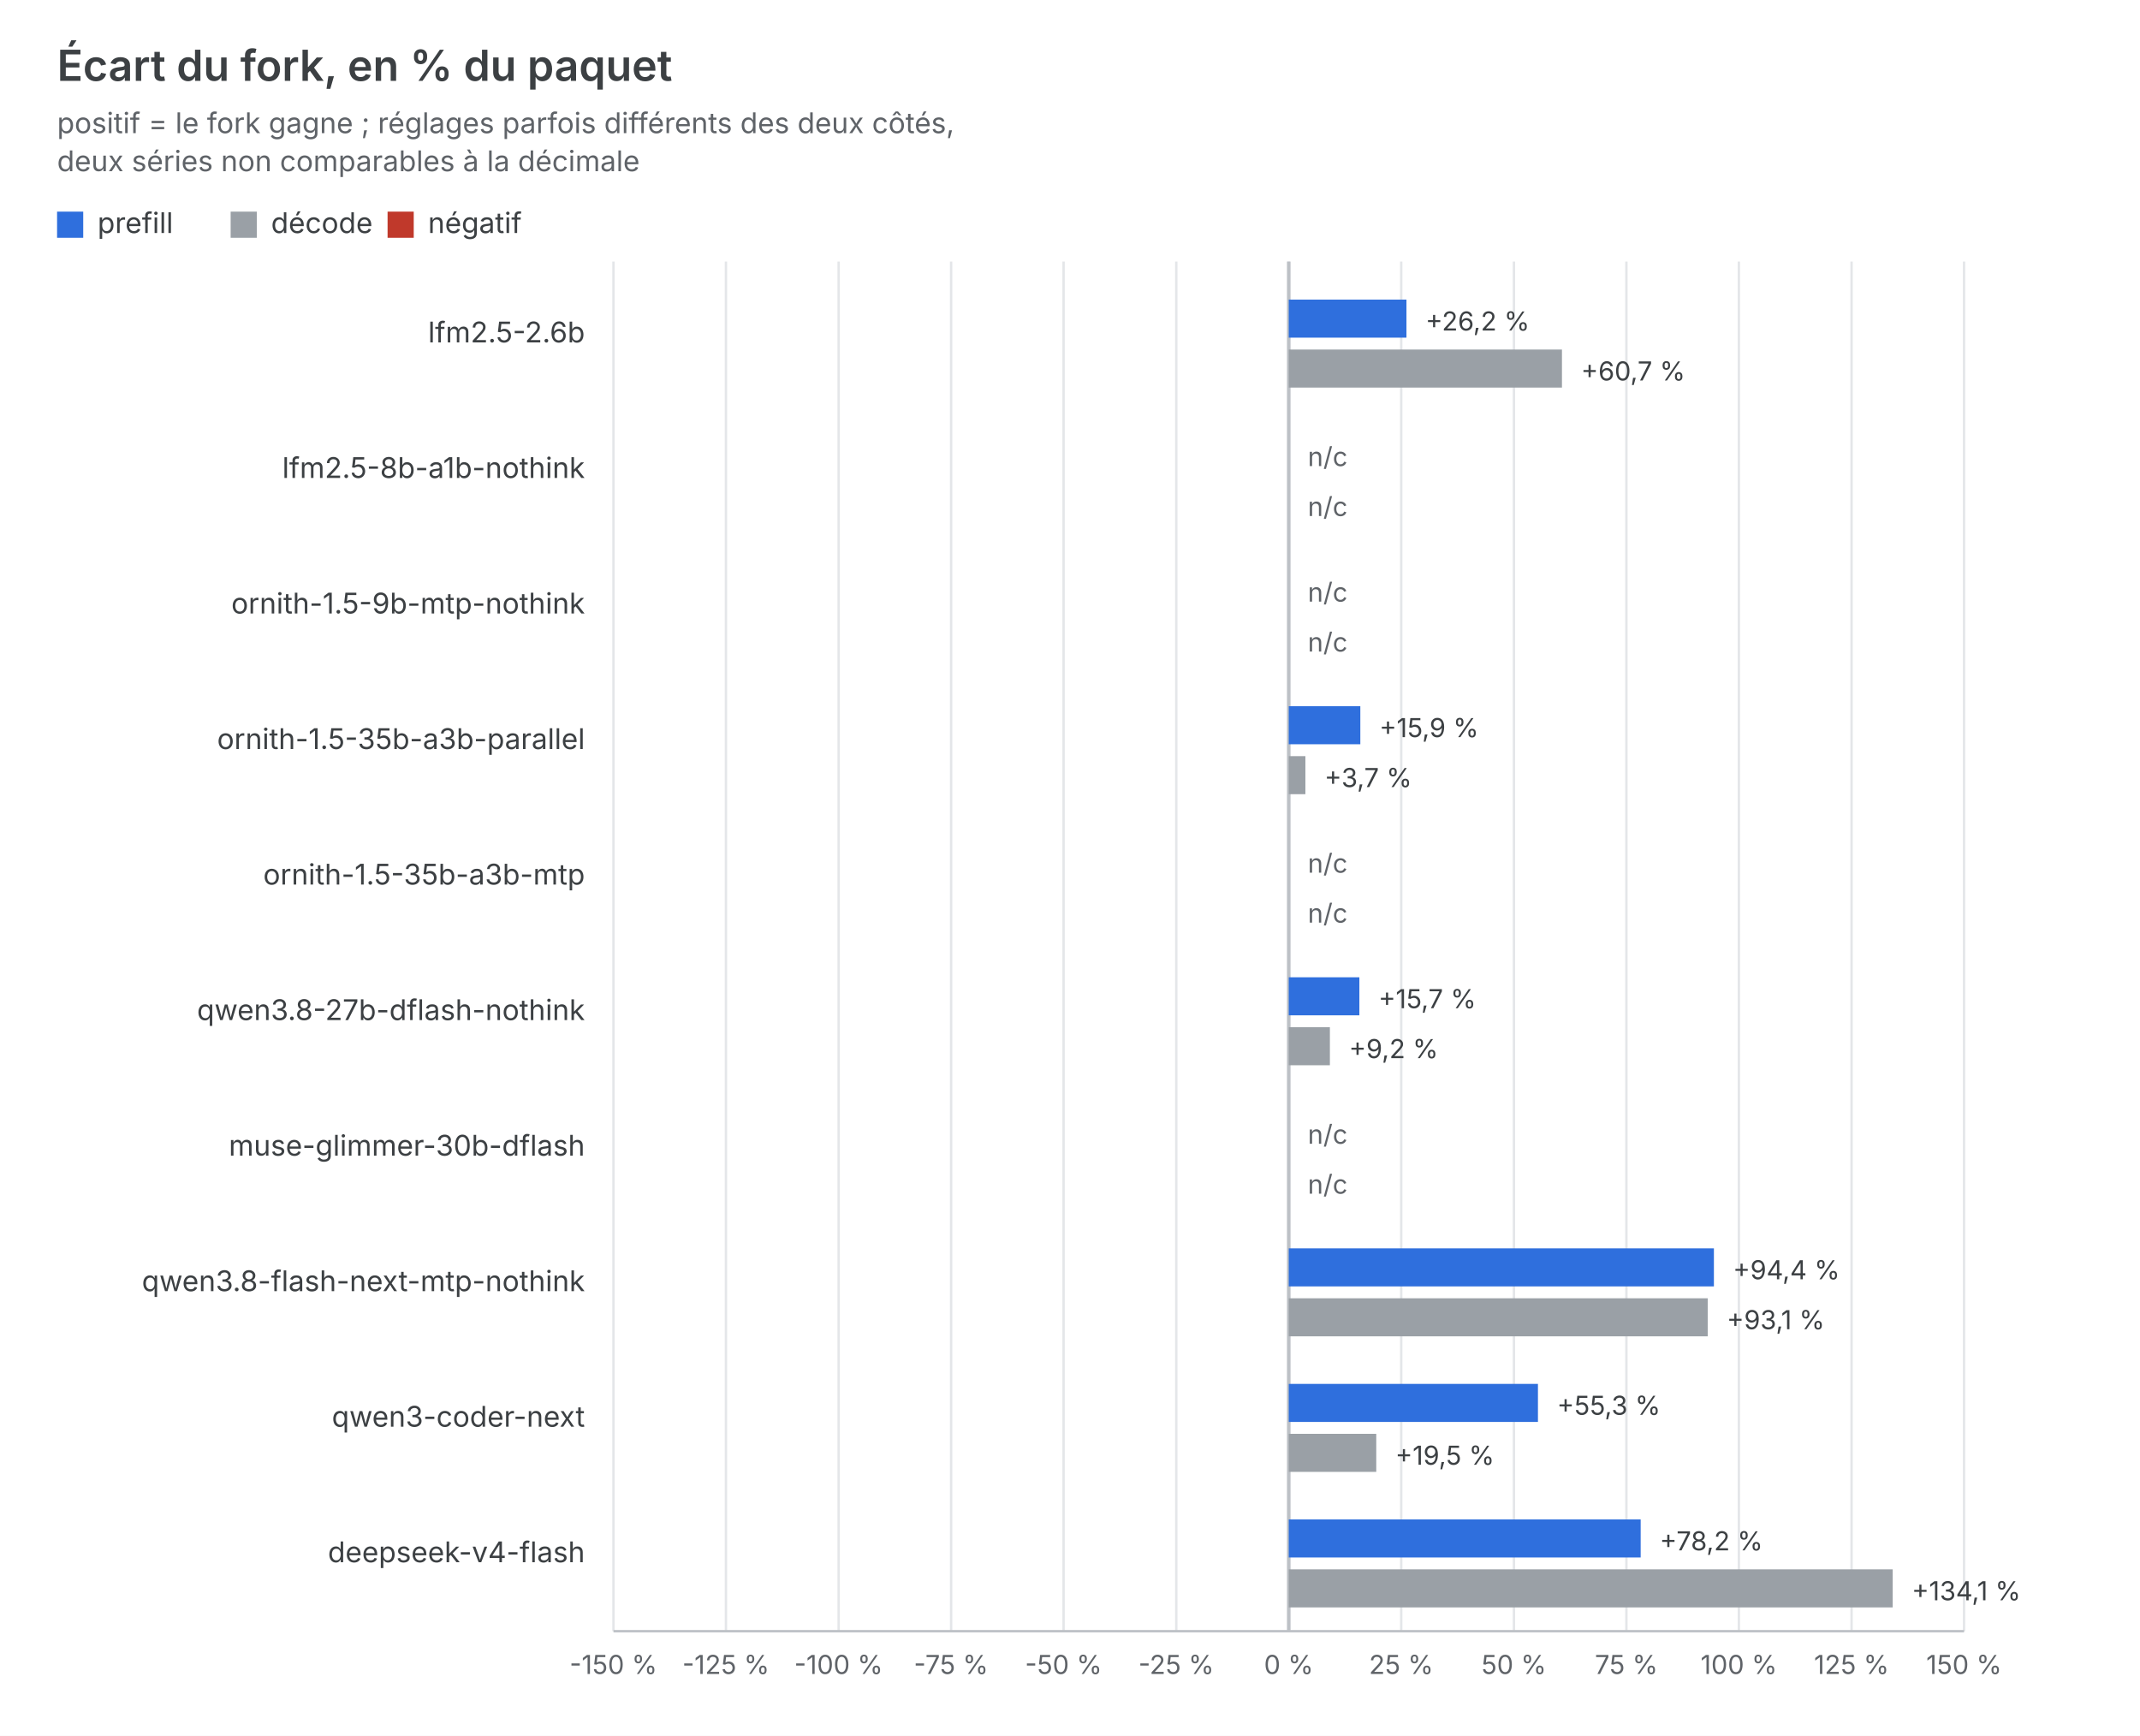
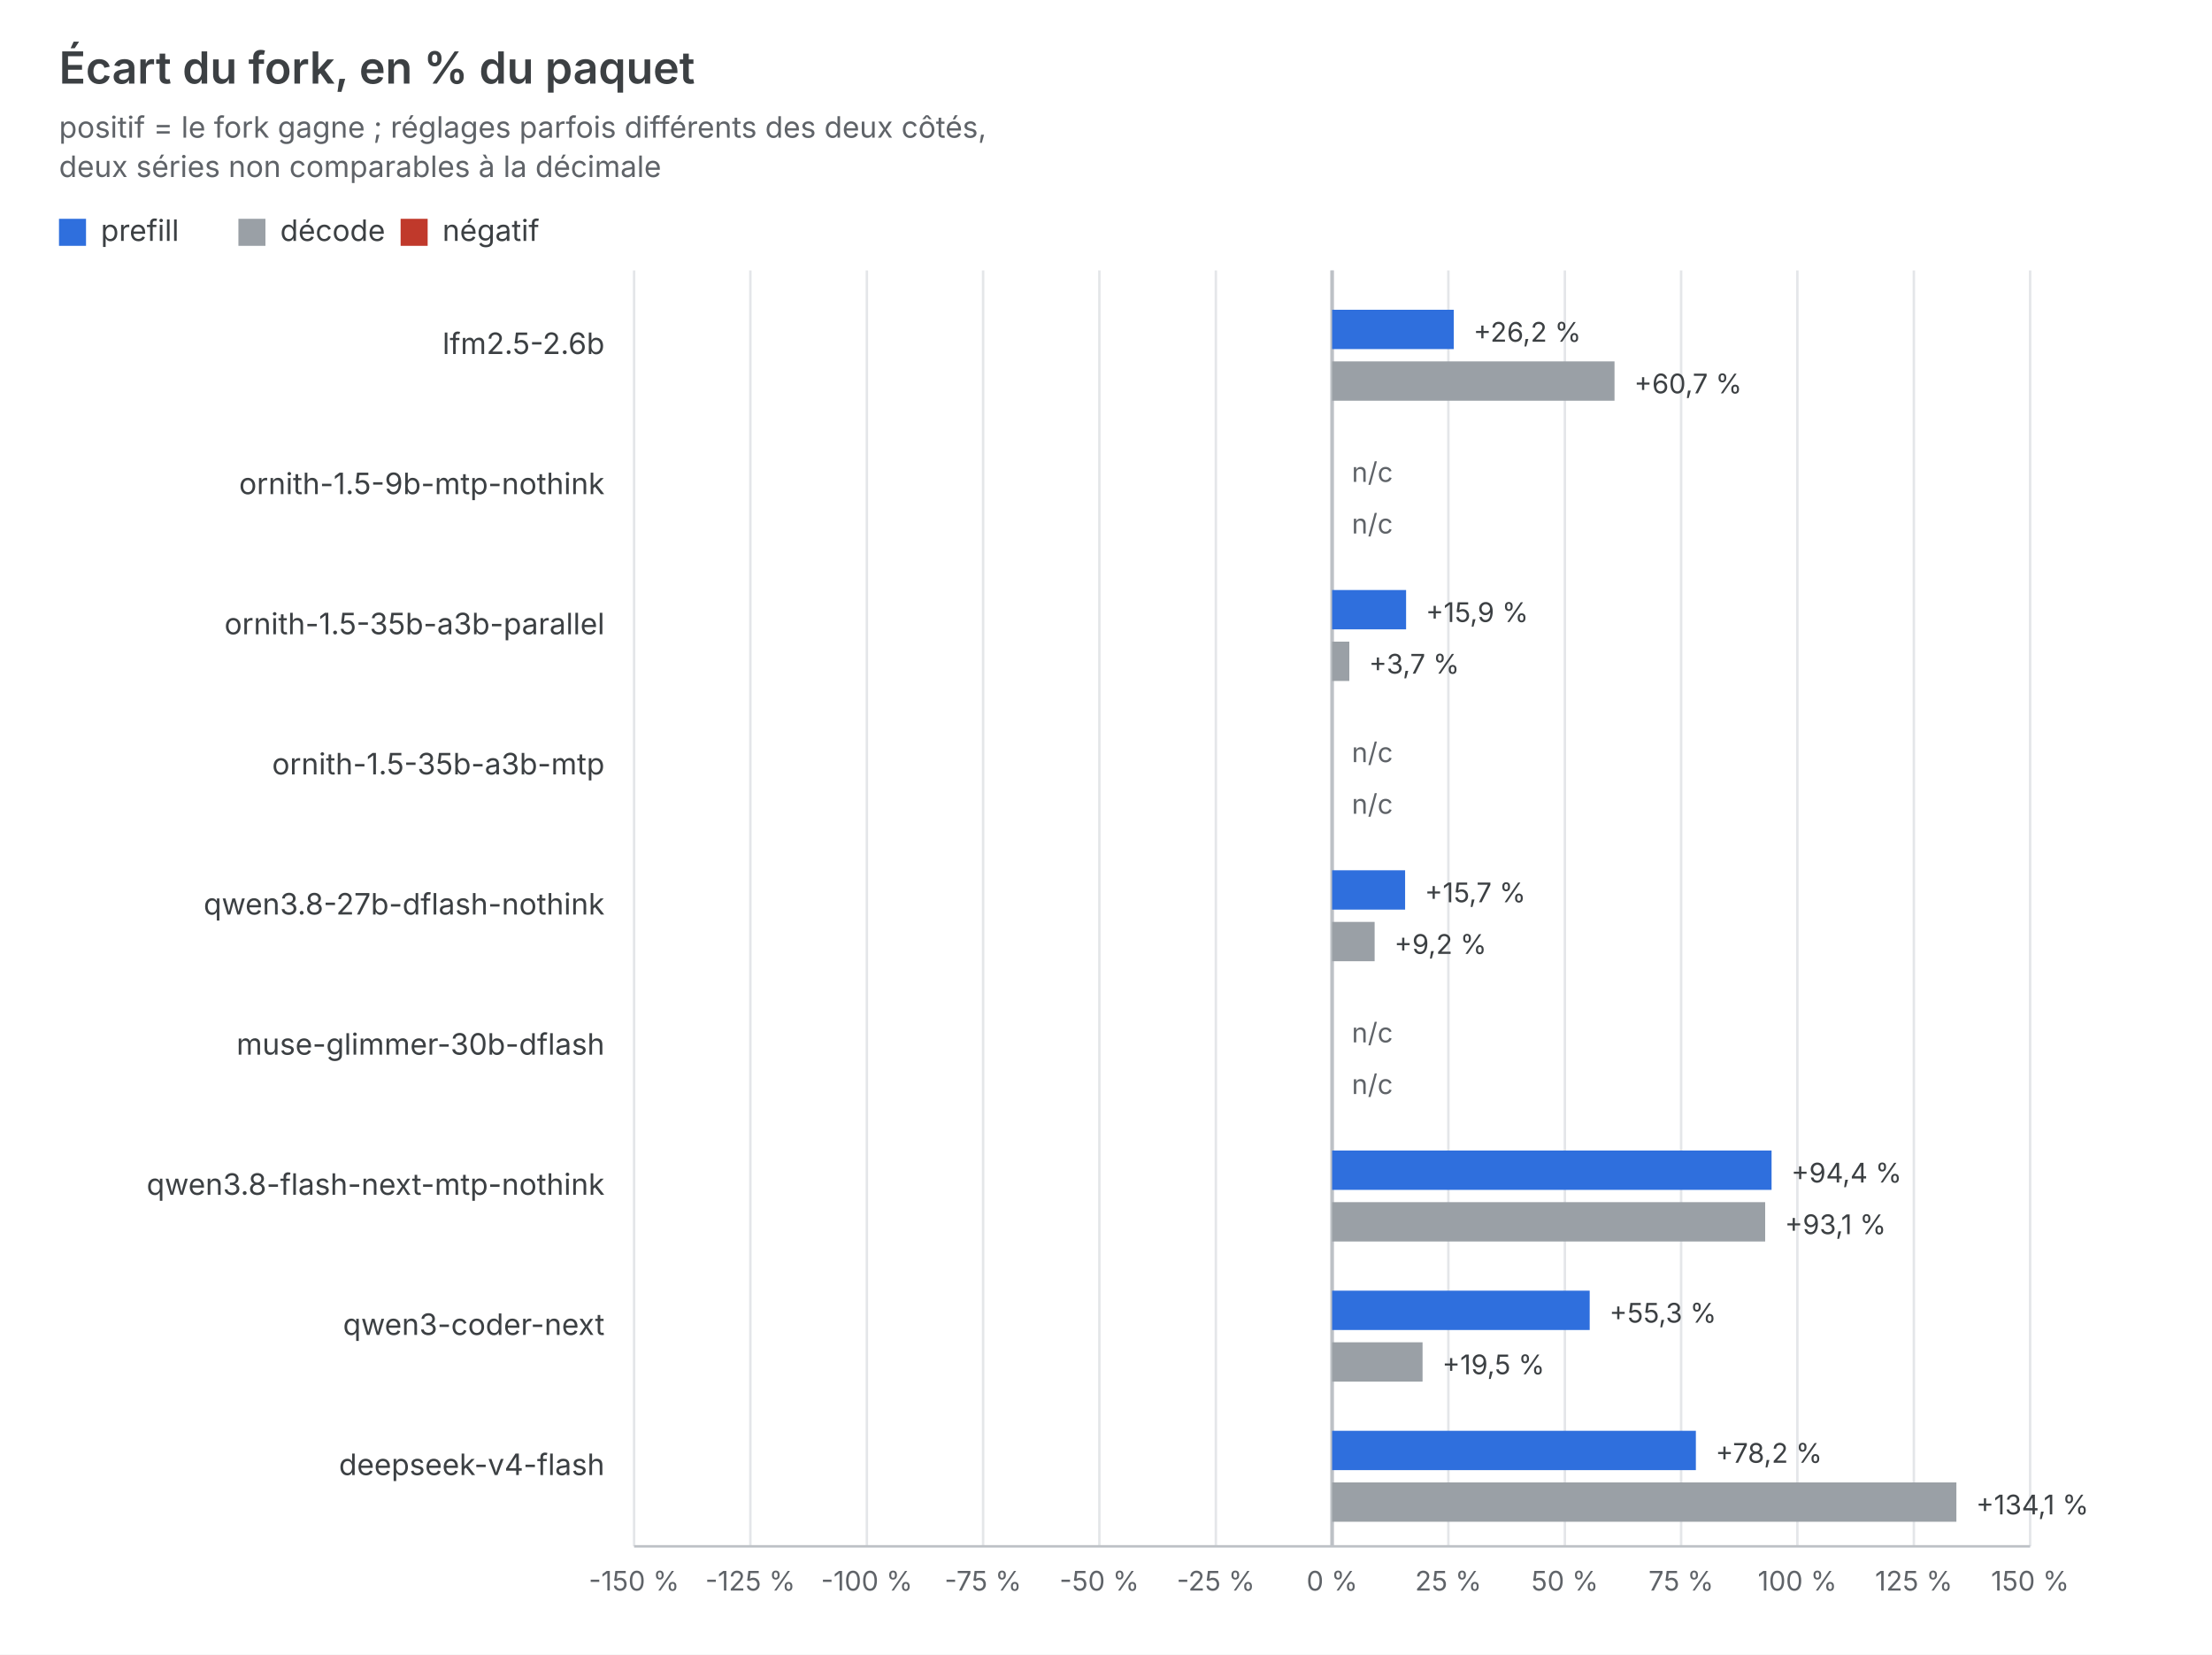
- <svg xmlns="http://www.w3.org/2000/svg" width="900" height="730" viewBox="0 0 900 730" role="img" aria-label="Écart du fork, en % du paquet">
-   <rect x="0" y="0" width="900" height="730" fill="#ffffff" />
+ <svg xmlns="http://www.w3.org/2000/svg" width="900" height="673" viewBox="0 0 900 673" role="img" aria-label="Écart du fork, en % du paquet">
+   <rect x="0" y="0" width="900" height="673" fill="#ffffff" />
  <text x="24.0" y="34.0" font-family="Inter, Helvetica, Arial, sans-serif" font-size="18" fill="#3c4043" text-anchor="start" font-weight="600">Écart du fork, en % du paquet</text>
  <text x="24.0" y="56.0" font-family="Inter, Helvetica, Arial, sans-serif" font-size="12" fill="#5f6368" text-anchor="start">positif = le fork gagne ; réglages parfois différents des deux côtés,</text>
  <text x="24.0" y="72.0" font-family="Inter, Helvetica, Arial, sans-serif" font-size="12" fill="#5f6368" text-anchor="start">deux séries non comparables à la décimale</text>
  <rect x="24.0" y="89.0" width="11" height="11" fill="#2f6fdd" />
  <text x="41.0" y="98.0" font-family="Inter, Helvetica, Arial, sans-serif" font-size="12" fill="#3c4043" text-anchor="start">prefill</text>
  <rect x="97.0" y="89.0" width="11" height="11" fill="#9aa0a6" />
  <text x="114.0" y="98.0" font-family="Inter, Helvetica, Arial, sans-serif" font-size="12" fill="#3c4043" text-anchor="start">décode</text>
  <rect x="163.0" y="89.0" width="11" height="11" fill="#c0392b" />
  <text x="180.0" y="98.0" font-family="Inter, Helvetica, Arial, sans-serif" font-size="12" fill="#3c4043" text-anchor="start">négatif</text>
-   <line x1="258.0" y1="110.0" x2="258.0" y2="686.0" stroke="#e4e6e9" stroke-width="1.0" />
-   <text x="258.0" y="704.0" font-family="Inter, Helvetica, Arial, sans-serif" font-size="11" fill="#5f6368" text-anchor="middle">-150 %</text>
-   <line x1="305.3" y1="110.0" x2="305.3" y2="686.0" stroke="#e4e6e9" stroke-width="1.0" />
-   <text x="305.3" y="704.0" font-family="Inter, Helvetica, Arial, sans-serif" font-size="11" fill="#5f6368" text-anchor="middle">-125 %</text>
-   <line x1="352.7" y1="110.0" x2="352.7" y2="686.0" stroke="#e4e6e9" stroke-width="1.0" />
-   <text x="352.7" y="704.0" font-family="Inter, Helvetica, Arial, sans-serif" font-size="11" fill="#5f6368" text-anchor="middle">-100 %</text>
-   <line x1="400.0" y1="110.0" x2="400.0" y2="686.0" stroke="#e4e6e9" stroke-width="1.0" />
-   <text x="400.0" y="704.0" font-family="Inter, Helvetica, Arial, sans-serif" font-size="11" fill="#5f6368" text-anchor="middle">-75 %</text>
-   <line x1="447.3" y1="110.0" x2="447.3" y2="686.0" stroke="#e4e6e9" stroke-width="1.0" />
-   <text x="447.3" y="704.0" font-family="Inter, Helvetica, Arial, sans-serif" font-size="11" fill="#5f6368" text-anchor="middle">-50 %</text>
-   <line x1="494.7" y1="110.0" x2="494.7" y2="686.0" stroke="#e4e6e9" stroke-width="1.0" />
-   <text x="494.7" y="704.0" font-family="Inter, Helvetica, Arial, sans-serif" font-size="11" fill="#5f6368" text-anchor="middle">-25 %</text>
-   <line x1="542.0" y1="110.0" x2="542.0" y2="686.0" stroke="#e4e6e9" stroke-width="1.0" />
-   <text x="542.0" y="704.0" font-family="Inter, Helvetica, Arial, sans-serif" font-size="11" fill="#5f6368" text-anchor="middle">0 %</text>
-   <line x1="589.3" y1="110.0" x2="589.3" y2="686.0" stroke="#e4e6e9" stroke-width="1.0" />
-   <text x="589.3" y="704.0" font-family="Inter, Helvetica, Arial, sans-serif" font-size="11" fill="#5f6368" text-anchor="middle">25 %</text>
-   <line x1="636.7" y1="110.0" x2="636.7" y2="686.0" stroke="#e4e6e9" stroke-width="1.0" />
-   <text x="636.7" y="704.0" font-family="Inter, Helvetica, Arial, sans-serif" font-size="11" fill="#5f6368" text-anchor="middle">50 %</text>
-   <line x1="684.0" y1="110.0" x2="684.0" y2="686.0" stroke="#e4e6e9" stroke-width="1.0" />
-   <text x="684.0" y="704.0" font-family="Inter, Helvetica, Arial, sans-serif" font-size="11" fill="#5f6368" text-anchor="middle">75 %</text>
-   <line x1="731.3" y1="110.0" x2="731.3" y2="686.0" stroke="#e4e6e9" stroke-width="1.0" />
-   <text x="731.3" y="704.0" font-family="Inter, Helvetica, Arial, sans-serif" font-size="11" fill="#5f6368" text-anchor="middle">100 %</text>
-   <line x1="778.7" y1="110.0" x2="778.7" y2="686.0" stroke="#e4e6e9" stroke-width="1.0" />
-   <text x="778.7" y="704.0" font-family="Inter, Helvetica, Arial, sans-serif" font-size="11" fill="#5f6368" text-anchor="middle">125 %</text>
-   <line x1="826.0" y1="110.0" x2="826.0" y2="686.0" stroke="#e4e6e9" stroke-width="1.0" />
-   <text x="826.0" y="704.0" font-family="Inter, Helvetica, Arial, sans-serif" font-size="11" fill="#5f6368" text-anchor="middle">150 %</text>
-   <line x1="258.0" y1="686.0" x2="826.0" y2="686.0" stroke="#bdc1c6" stroke-width="1.0" />
-   <line x1="542.0" y1="110.0" x2="542.0" y2="686.0" stroke="#bdc1c6" stroke-width="1.5" />
+   <line x1="258.0" y1="110.0" x2="258.0" y2="629.0" stroke="#e4e6e9" stroke-width="1.0" />
+   <text x="258.0" y="647.0" font-family="Inter, Helvetica, Arial, sans-serif" font-size="11" fill="#5f6368" text-anchor="middle">-150 %</text>
+   <line x1="305.3" y1="110.0" x2="305.3" y2="629.0" stroke="#e4e6e9" stroke-width="1.0" />
+   <text x="305.3" y="647.0" font-family="Inter, Helvetica, Arial, sans-serif" font-size="11" fill="#5f6368" text-anchor="middle">-125 %</text>
+   <line x1="352.7" y1="110.0" x2="352.7" y2="629.0" stroke="#e4e6e9" stroke-width="1.0" />
+   <text x="352.7" y="647.0" font-family="Inter, Helvetica, Arial, sans-serif" font-size="11" fill="#5f6368" text-anchor="middle">-100 %</text>
+   <line x1="400.0" y1="110.0" x2="400.0" y2="629.0" stroke="#e4e6e9" stroke-width="1.0" />
+   <text x="400.0" y="647.0" font-family="Inter, Helvetica, Arial, sans-serif" font-size="11" fill="#5f6368" text-anchor="middle">-75 %</text>
+   <line x1="447.3" y1="110.0" x2="447.3" y2="629.0" stroke="#e4e6e9" stroke-width="1.0" />
+   <text x="447.3" y="647.0" font-family="Inter, Helvetica, Arial, sans-serif" font-size="11" fill="#5f6368" text-anchor="middle">-50 %</text>
+   <line x1="494.7" y1="110.0" x2="494.7" y2="629.0" stroke="#e4e6e9" stroke-width="1.0" />
+   <text x="494.7" y="647.0" font-family="Inter, Helvetica, Arial, sans-serif" font-size="11" fill="#5f6368" text-anchor="middle">-25 %</text>
+   <line x1="542.0" y1="110.0" x2="542.0" y2="629.0" stroke="#e4e6e9" stroke-width="1.0" />
+   <text x="542.0" y="647.0" font-family="Inter, Helvetica, Arial, sans-serif" font-size="11" fill="#5f6368" text-anchor="middle">0 %</text>
+   <line x1="589.3" y1="110.0" x2="589.3" y2="629.0" stroke="#e4e6e9" stroke-width="1.0" />
+   <text x="589.3" y="647.0" font-family="Inter, Helvetica, Arial, sans-serif" font-size="11" fill="#5f6368" text-anchor="middle">25 %</text>
+   <line x1="636.7" y1="110.0" x2="636.7" y2="629.0" stroke="#e4e6e9" stroke-width="1.0" />
+   <text x="636.7" y="647.0" font-family="Inter, Helvetica, Arial, sans-serif" font-size="11" fill="#5f6368" text-anchor="middle">50 %</text>
+   <line x1="684.0" y1="110.0" x2="684.0" y2="629.0" stroke="#e4e6e9" stroke-width="1.0" />
+   <text x="684.0" y="647.0" font-family="Inter, Helvetica, Arial, sans-serif" font-size="11" fill="#5f6368" text-anchor="middle">75 %</text>
+   <line x1="731.3" y1="110.0" x2="731.3" y2="629.0" stroke="#e4e6e9" stroke-width="1.0" />
+   <text x="731.3" y="647.0" font-family="Inter, Helvetica, Arial, sans-serif" font-size="11" fill="#5f6368" text-anchor="middle">100 %</text>
+   <line x1="778.7" y1="110.0" x2="778.7" y2="629.0" stroke="#e4e6e9" stroke-width="1.0" />
+   <text x="778.7" y="647.0" font-family="Inter, Helvetica, Arial, sans-serif" font-size="11" fill="#5f6368" text-anchor="middle">125 %</text>
+   <line x1="826.0" y1="110.0" x2="826.0" y2="629.0" stroke="#e4e6e9" stroke-width="1.0" />
+   <text x="826.0" y="647.0" font-family="Inter, Helvetica, Arial, sans-serif" font-size="11" fill="#5f6368" text-anchor="middle">150 %</text>
+   <line x1="258.0" y1="629.0" x2="826.0" y2="629.0" stroke="#bdc1c6" stroke-width="1.0" />
+   <line x1="542.0" y1="110.0" x2="542.0" y2="629.0" stroke="#bdc1c6" stroke-width="1.5" />
  <text x="246.0" y="144.0" font-family="Inter, Helvetica, Arial, sans-serif" font-size="12" fill="#3c4043" text-anchor="end">lfm2.5-2.6b</text>
  <rect x="542.0" y="126.0" width="49.5" height="16.0" fill="#2f6fdd" />
  <text x="599.5" y="139.0" font-family="Inter, Helvetica, Arial, sans-serif" font-size="11" fill="#3c4043" text-anchor="start">+26,2 %</text>
  <rect x="542.0" y="147.0" width="114.9" height="16.0" fill="#9aa0a6" />
  <text x="664.9" y="160.0" font-family="Inter, Helvetica, Arial, sans-serif" font-size="11" fill="#3c4043" text-anchor="start">+60,7 %</text>
-   <text x="246.0" y="201.0" font-family="Inter, Helvetica, Arial, sans-serif" font-size="12" fill="#3c4043" text-anchor="end">lfm2.5-8b-a1b-nothink</text>
+   <text x="246.0" y="201.0" font-family="Inter, Helvetica, Arial, sans-serif" font-size="12" fill="#3c4043" text-anchor="end">ornith-1.5-9b-mtp-nothink</text>
  <text x="550.0" y="196.0" font-family="Inter, Helvetica, Arial, sans-serif" font-size="11" fill="#5f6368" text-anchor="start">n/c</text>
  <text x="550.0" y="217.0" font-family="Inter, Helvetica, Arial, sans-serif" font-size="11" fill="#5f6368" text-anchor="start">n/c</text>
-   <text x="246.0" y="258.0" font-family="Inter, Helvetica, Arial, sans-serif" font-size="12" fill="#3c4043" text-anchor="end">ornith-1.5-9b-mtp-nothink</text>
-   <text x="550.0" y="253.0" font-family="Inter, Helvetica, Arial, sans-serif" font-size="11" fill="#5f6368" text-anchor="start">n/c</text>
-   <text x="550.0" y="274.0" font-family="Inter, Helvetica, Arial, sans-serif" font-size="11" fill="#5f6368" text-anchor="start">n/c</text>
-   <text x="246.0" y="315.0" font-family="Inter, Helvetica, Arial, sans-serif" font-size="12" fill="#3c4043" text-anchor="end">ornith-1.5-35b-a3b-parallel</text>
-   <rect x="542.0" y="297.0" width="30.1" height="16.0" fill="#2f6fdd" />
-   <text x="580.1" y="310.0" font-family="Inter, Helvetica, Arial, sans-serif" font-size="11" fill="#3c4043" text-anchor="start">+15,9 %</text>
-   <rect x="542.0" y="318.0" width="7.0" height="16.0" fill="#9aa0a6" />
-   <text x="557.0" y="331.0" font-family="Inter, Helvetica, Arial, sans-serif" font-size="11" fill="#3c4043" text-anchor="start">+3,7 %</text>
-   <text x="246.0" y="372.0" font-family="Inter, Helvetica, Arial, sans-serif" font-size="12" fill="#3c4043" text-anchor="end">ornith-1.5-35b-a3b-mtp</text>
-   <text x="550.0" y="367.0" font-family="Inter, Helvetica, Arial, sans-serif" font-size="11" fill="#5f6368" text-anchor="start">n/c</text>
-   <text x="550.0" y="388.0" font-family="Inter, Helvetica, Arial, sans-serif" font-size="11" fill="#5f6368" text-anchor="start">n/c</text>
-   <text x="246.0" y="429.0" font-family="Inter, Helvetica, Arial, sans-serif" font-size="12" fill="#3c4043" text-anchor="end">qwen3.8-27b-dflash-nothink</text>
-   <rect x="542.0" y="411.0" width="29.7" height="16.0" fill="#2f6fdd" />
-   <text x="579.7" y="424.0" font-family="Inter, Helvetica, Arial, sans-serif" font-size="11" fill="#3c4043" text-anchor="start">+15,7 %</text>
-   <rect x="542.0" y="432.0" width="17.3" height="16.0" fill="#9aa0a6" />
-   <text x="567.3" y="445.0" font-family="Inter, Helvetica, Arial, sans-serif" font-size="11" fill="#3c4043" text-anchor="start">+9,2 %</text>
-   <text x="246.0" y="486.0" font-family="Inter, Helvetica, Arial, sans-serif" font-size="12" fill="#3c4043" text-anchor="end">muse-glimmer-30b-dflash</text>
-   <text x="550.0" y="481.0" font-family="Inter, Helvetica, Arial, sans-serif" font-size="11" fill="#5f6368" text-anchor="start">n/c</text>
-   <text x="550.0" y="502.0" font-family="Inter, Helvetica, Arial, sans-serif" font-size="11" fill="#5f6368" text-anchor="start">n/c</text>
-   <text x="246.0" y="543.0" font-family="Inter, Helvetica, Arial, sans-serif" font-size="12" fill="#3c4043" text-anchor="end">qwen3.8-flash-next-mtp-nothink</text>
-   <rect x="542.0" y="525.0" width="178.8" height="16.0" fill="#2f6fdd" />
-   <text x="728.8" y="538.0" font-family="Inter, Helvetica, Arial, sans-serif" font-size="11" fill="#3c4043" text-anchor="start">+94,4 %</text>
-   <rect x="542.0" y="546.0" width="176.2" height="16.0" fill="#9aa0a6" />
-   <text x="726.2" y="559.0" font-family="Inter, Helvetica, Arial, sans-serif" font-size="11" fill="#3c4043" text-anchor="start">+93,1 %</text>
-   <text x="246.0" y="600.0" font-family="Inter, Helvetica, Arial, sans-serif" font-size="12" fill="#3c4043" text-anchor="end">qwen3-coder-next</text>
-   <rect x="542.0" y="582.0" width="104.8" height="16.0" fill="#2f6fdd" />
-   <text x="654.8" y="595.0" font-family="Inter, Helvetica, Arial, sans-serif" font-size="11" fill="#3c4043" text-anchor="start">+55,3 %</text>
-   <rect x="542.0" y="603.0" width="36.8" height="16.0" fill="#9aa0a6" />
-   <text x="586.8" y="616.0" font-family="Inter, Helvetica, Arial, sans-serif" font-size="11" fill="#3c4043" text-anchor="start">+19,5 %</text>
-   <text x="246.0" y="657.0" font-family="Inter, Helvetica, Arial, sans-serif" font-size="12" fill="#3c4043" text-anchor="end">deepseek-v4-flash</text>
-   <rect x="542.0" y="639.0" width="148.0" height="16.0" fill="#2f6fdd" />
-   <text x="698.0" y="652.0" font-family="Inter, Helvetica, Arial, sans-serif" font-size="11" fill="#3c4043" text-anchor="start">+78,2 %</text>
-   <rect x="542.0" y="660.0" width="254.0" height="16.0" fill="#9aa0a6" />
-   <text x="804.0" y="673.0" font-family="Inter, Helvetica, Arial, sans-serif" font-size="11" fill="#3c4043" text-anchor="start">+134,1 %</text>
+   <text x="246.0" y="258.0" font-family="Inter, Helvetica, Arial, sans-serif" font-size="12" fill="#3c4043" text-anchor="end">ornith-1.5-35b-a3b-parallel</text>
+   <rect x="542.0" y="240.0" width="30.1" height="16.0" fill="#2f6fdd" />
+   <text x="580.1" y="253.0" font-family="Inter, Helvetica, Arial, sans-serif" font-size="11" fill="#3c4043" text-anchor="start">+15,9 %</text>
+   <rect x="542.0" y="261.0" width="7.0" height="16.0" fill="#9aa0a6" />
+   <text x="557.0" y="274.0" font-family="Inter, Helvetica, Arial, sans-serif" font-size="11" fill="#3c4043" text-anchor="start">+3,7 %</text>
+   <text x="246.0" y="315.0" font-family="Inter, Helvetica, Arial, sans-serif" font-size="12" fill="#3c4043" text-anchor="end">ornith-1.5-35b-a3b-mtp</text>
+   <text x="550.0" y="310.0" font-family="Inter, Helvetica, Arial, sans-serif" font-size="11" fill="#5f6368" text-anchor="start">n/c</text>
+   <text x="550.0" y="331.0" font-family="Inter, Helvetica, Arial, sans-serif" font-size="11" fill="#5f6368" text-anchor="start">n/c</text>
+   <text x="246.0" y="372.0" font-family="Inter, Helvetica, Arial, sans-serif" font-size="12" fill="#3c4043" text-anchor="end">qwen3.8-27b-dflash-nothink</text>
+   <rect x="542.0" y="354.0" width="29.7" height="16.0" fill="#2f6fdd" />
+   <text x="579.7" y="367.0" font-family="Inter, Helvetica, Arial, sans-serif" font-size="11" fill="#3c4043" text-anchor="start">+15,7 %</text>
+   <rect x="542.0" y="375.0" width="17.3" height="16.0" fill="#9aa0a6" />
+   <text x="567.3" y="388.0" font-family="Inter, Helvetica, Arial, sans-serif" font-size="11" fill="#3c4043" text-anchor="start">+9,2 %</text>
+   <text x="246.0" y="429.0" font-family="Inter, Helvetica, Arial, sans-serif" font-size="12" fill="#3c4043" text-anchor="end">muse-glimmer-30b-dflash</text>
+   <text x="550.0" y="424.0" font-family="Inter, Helvetica, Arial, sans-serif" font-size="11" fill="#5f6368" text-anchor="start">n/c</text>
+   <text x="550.0" y="445.0" font-family="Inter, Helvetica, Arial, sans-serif" font-size="11" fill="#5f6368" text-anchor="start">n/c</text>
+   <text x="246.0" y="486.0" font-family="Inter, Helvetica, Arial, sans-serif" font-size="12" fill="#3c4043" text-anchor="end">qwen3.8-flash-next-mtp-nothink</text>
+   <rect x="542.0" y="468.0" width="178.8" height="16.0" fill="#2f6fdd" />
+   <text x="728.8" y="481.0" font-family="Inter, Helvetica, Arial, sans-serif" font-size="11" fill="#3c4043" text-anchor="start">+94,4 %</text>
+   <rect x="542.0" y="489.0" width="176.2" height="16.0" fill="#9aa0a6" />
+   <text x="726.2" y="502.0" font-family="Inter, Helvetica, Arial, sans-serif" font-size="11" fill="#3c4043" text-anchor="start">+93,1 %</text>
+   <text x="246.0" y="543.0" font-family="Inter, Helvetica, Arial, sans-serif" font-size="12" fill="#3c4043" text-anchor="end">qwen3-coder-next</text>
+   <rect x="542.0" y="525.0" width="104.8" height="16.0" fill="#2f6fdd" />
+   <text x="654.8" y="538.0" font-family="Inter, Helvetica, Arial, sans-serif" font-size="11" fill="#3c4043" text-anchor="start">+55,3 %</text>
+   <rect x="542.0" y="546.0" width="36.8" height="16.0" fill="#9aa0a6" />
+   <text x="586.8" y="559.0" font-family="Inter, Helvetica, Arial, sans-serif" font-size="11" fill="#3c4043" text-anchor="start">+19,5 %</text>
+   <text x="246.0" y="600.0" font-family="Inter, Helvetica, Arial, sans-serif" font-size="12" fill="#3c4043" text-anchor="end">deepseek-v4-flash</text>
+   <rect x="542.0" y="582.0" width="148.0" height="16.0" fill="#2f6fdd" />
+   <text x="698.0" y="595.0" font-family="Inter, Helvetica, Arial, sans-serif" font-size="11" fill="#3c4043" text-anchor="start">+78,2 %</text>
+   <rect x="542.0" y="603.0" width="254.0" height="16.0" fill="#9aa0a6" />
+   <text x="804.0" y="616.0" font-family="Inter, Helvetica, Arial, sans-serif" font-size="11" fill="#3c4043" text-anchor="start">+134,1 %</text>
</svg>
